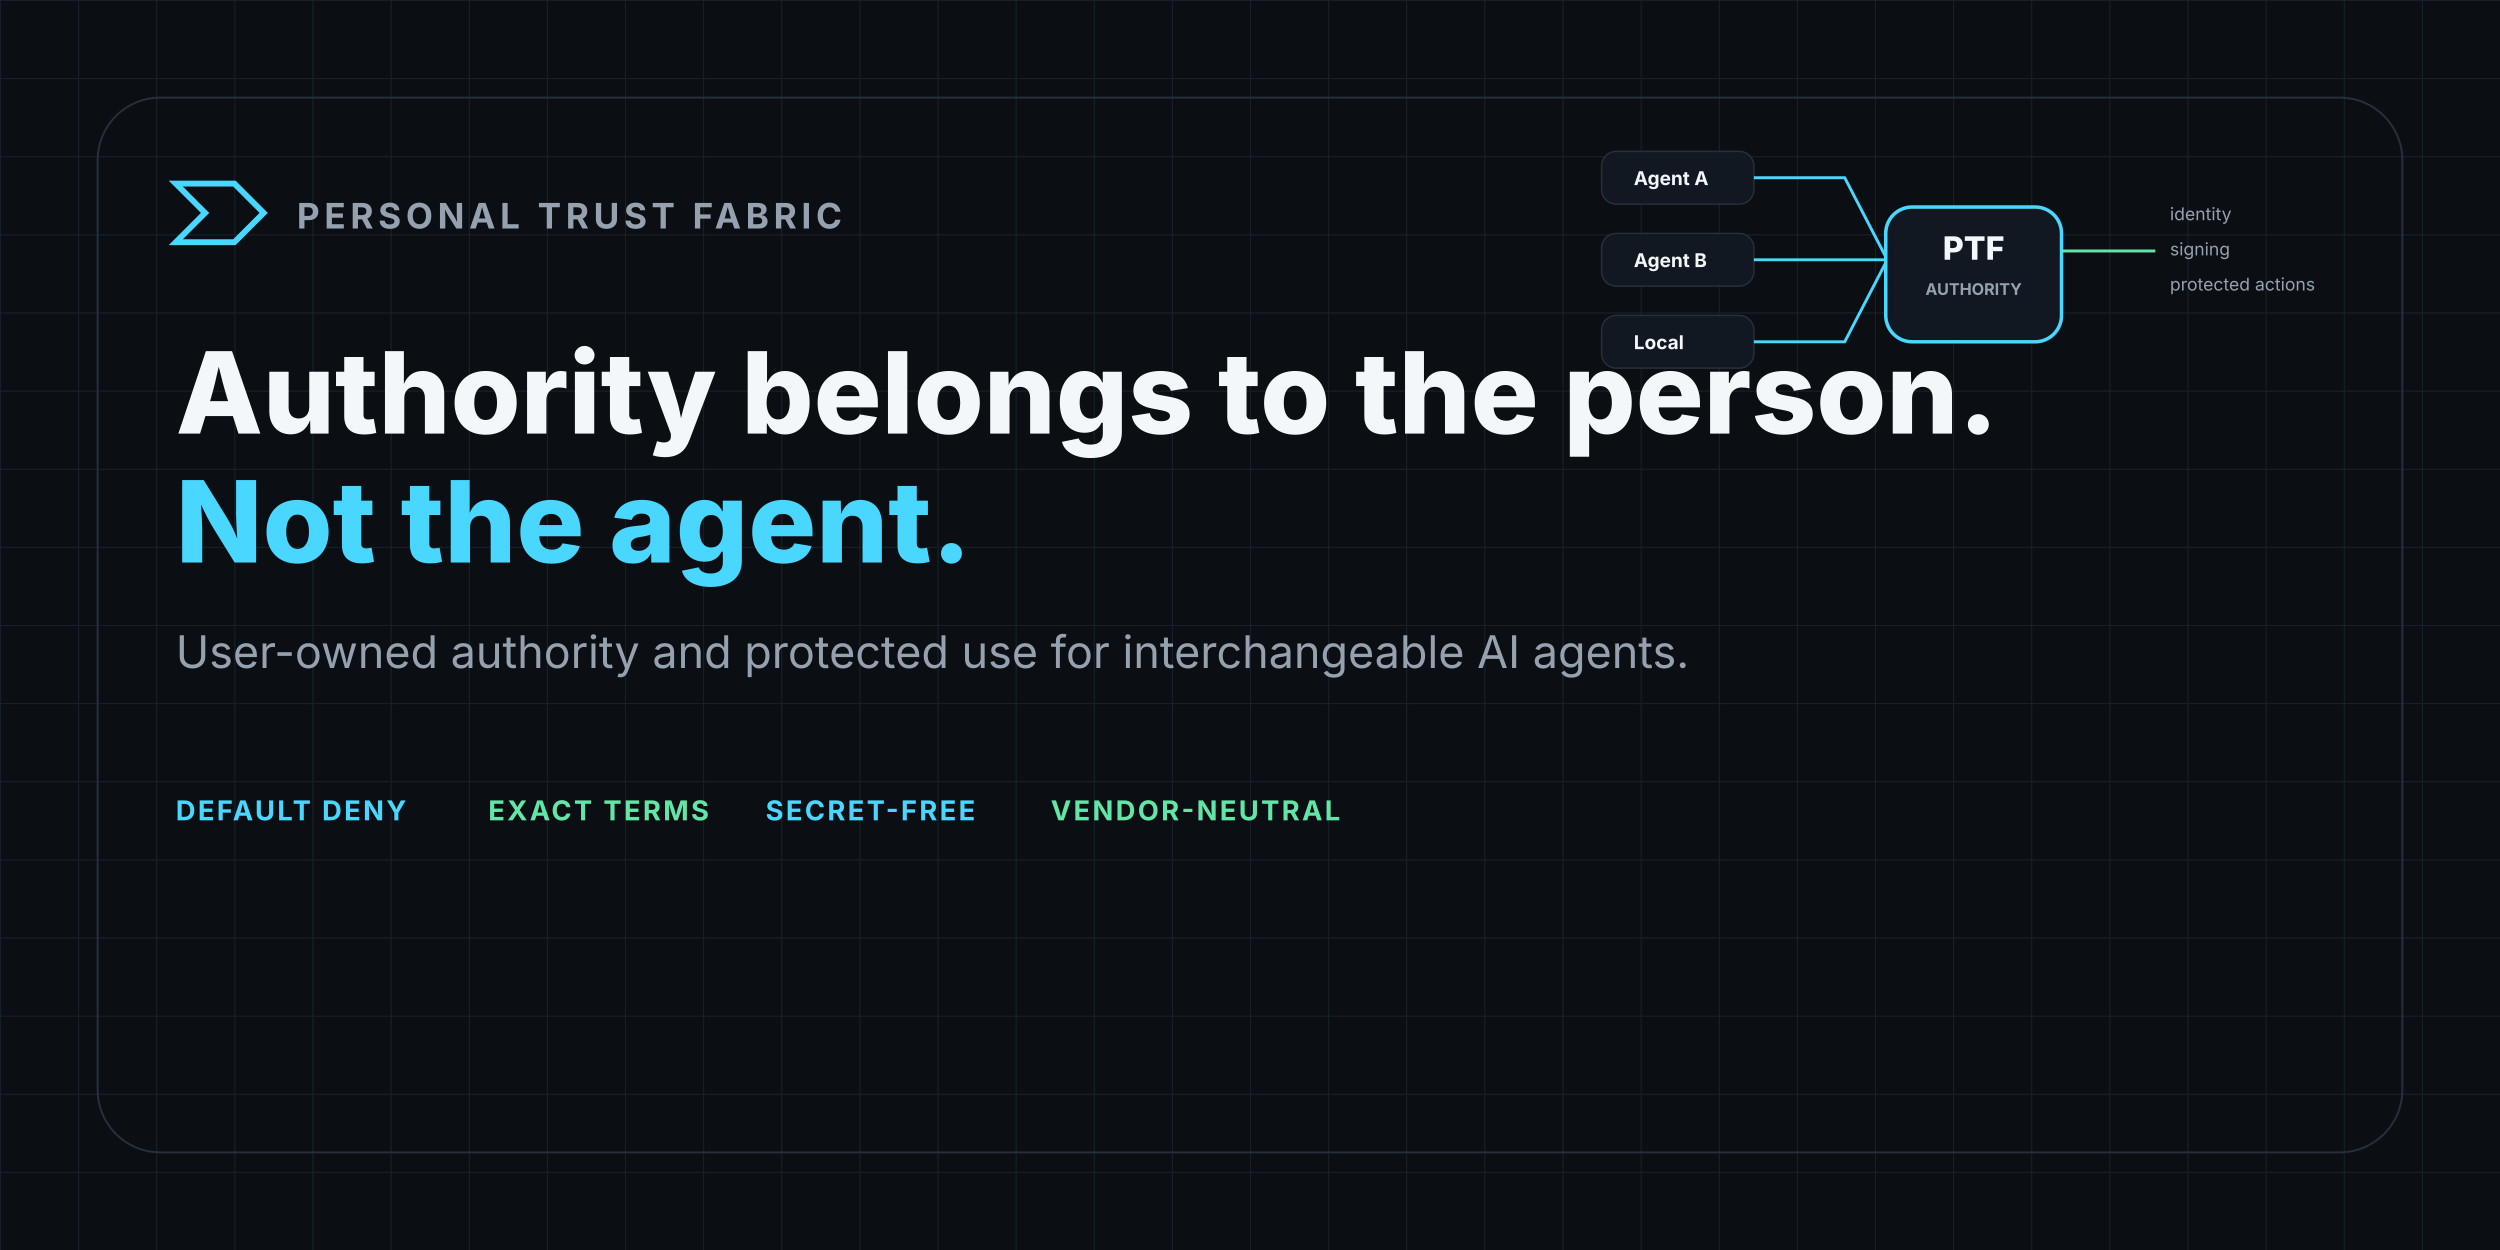
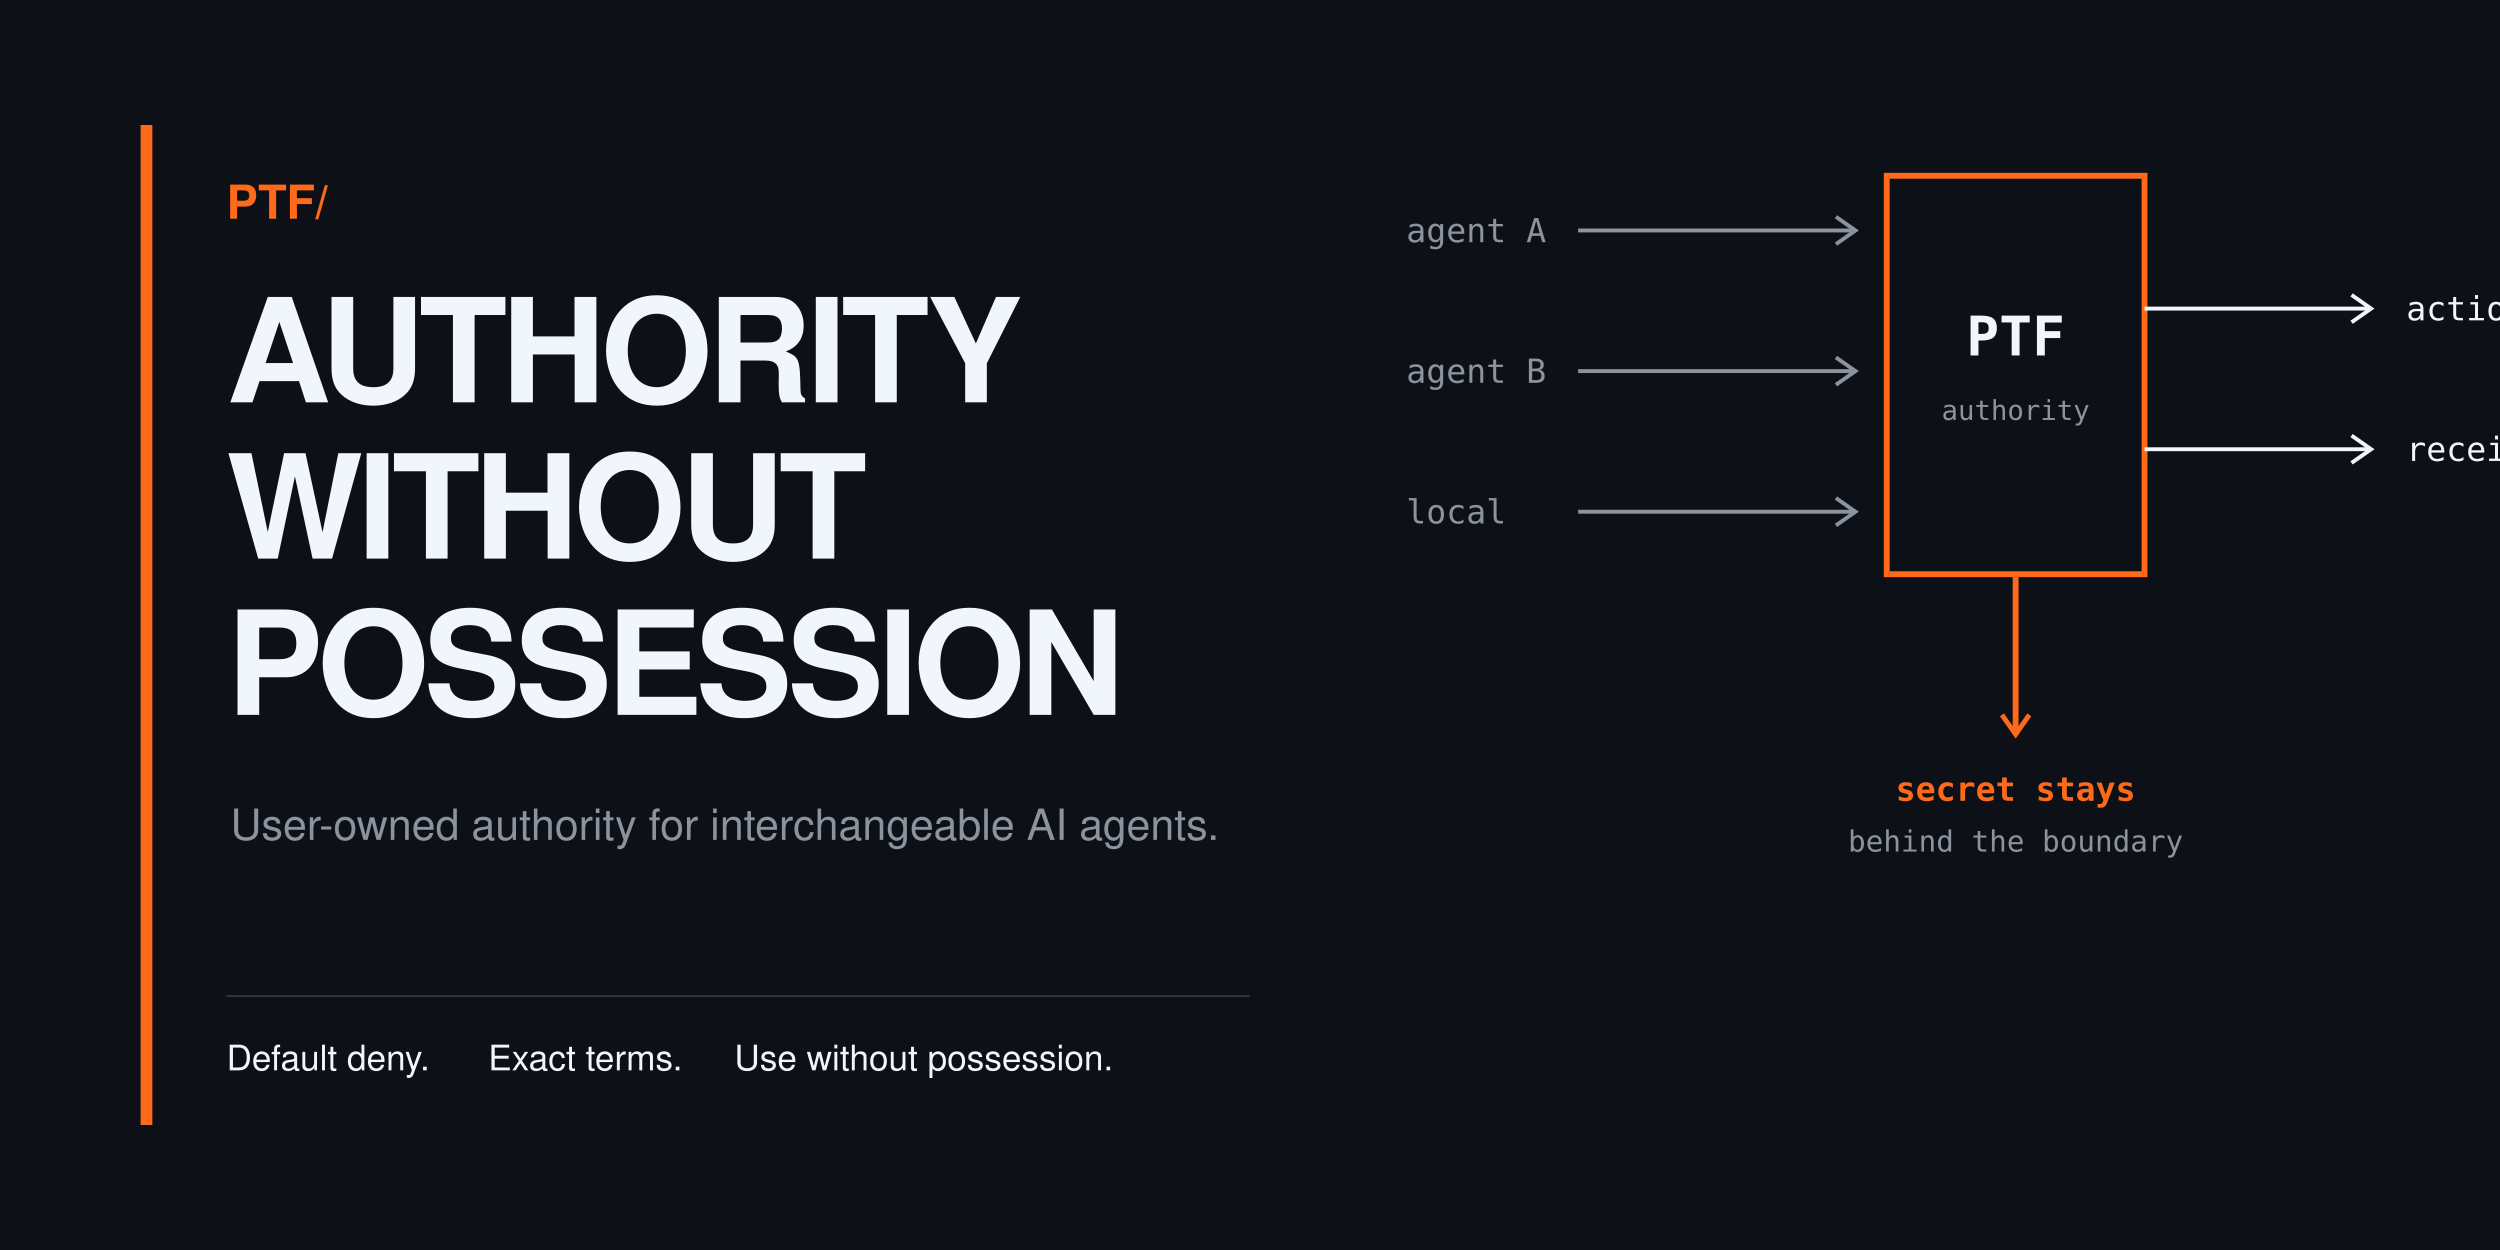
<svg xmlns="http://www.w3.org/2000/svg" viewBox="0 0 1280 640" role="img" aria-labelledby="title desc">
-   <defs>
-     <linearGradient id="accent" x1="90" y1="80" x2="1160" y2="560">
-       <stop stop-color="#49D7FF" />
-       <stop offset="1" stop-color="#62E6A7" />
-     </linearGradient>
-     <pattern id="grid" width="40" height="40" patternUnits="userSpaceOnUse">
-       <path d="M40 0H0V40" fill="none" stroke="#17212B" stroke-width="1" />
-     </pattern>
-   </defs>
-   <rect width="1280" height="640" fill="#0B0F14" />
-   <rect width="1280" height="640" fill="url(#grid)" />
-   <rect x="50" y="50" width="1180" height="540" rx="32" fill="none" stroke="#25303C" />
-   <g font-family="-apple-system,BlinkMacSystemFont,'Segoe UI',sans-serif">
-     <g transform="translate(90 94)">
-       <path d="M0 0h30l15 15-15 15H0L15 15 0 0z" fill="none" stroke="url(#accent)" stroke-width="3" />
-       <text x="62" y="23" fill="#95A1AF" font-size="18" font-weight="700" letter-spacing="2.4">PERSONAL TRUST FABRIC</text>
-       <text x="0" y="128" fill="#F4F7FA" font-size="58" font-weight="760">Authority belongs to the person.</text>
-       <text x="0" y="194" fill="url(#accent)" font-size="58" font-weight="760">Not the agent.</text>
-       <text x="0" y="248" fill="#95A1AF" font-size="23">User-owned authority and protected use for interchangeable AI agents.</text>
-     </g>
-     <g transform="translate(90 420)">
-       <text fill="#49D7FF" font-size="14" font-weight="750" letter-spacing="1.2">DEFAULT DENY</text>
-       <text x="160" fill="#62E6A7" font-size="14" font-weight="750" letter-spacing="1.2">EXACT TERMS</text>
-       <text x="302" fill="#49D7FF" font-size="14" font-weight="750" letter-spacing="1.2">SECRET-FREE</text>
-       <text x="448" fill="#62E6A7" font-size="14" font-weight="750" letter-spacing="1.2">VENDOR-NEUTRAL</text>
-     </g>
-     <g transform="translate(820 160) scale(.75)">
-       <g fill="#111821" stroke="#25303C">
-         <rect x="0" y="-110" width="104" height="36" rx="10" />
-         <rect x="0" y="-54" width="104" height="36" rx="10" />
-         <rect x="0" y="2" width="104" height="36" rx="10" />
-       </g>
-       <g fill="#F4F7FA" font-size="13" font-weight="650">
-         <text x="22" y="-87">Agent A</text>
-         <text x="22" y="-31">Agent B</text>
-         <text x="22" y="25">Local</text>
-       </g>
-       <path d="M104-92h62l28 54M104-36h90M104 20h62l28-54" fill="none" stroke="#49D7FF" stroke-width="2" />
-       <rect x="194" y="-72" width="120" height="92" rx="18" fill="#111821" stroke="url(#accent)" stroke-width="2.4" />
-       <text x="254" y="-36" text-anchor="middle" fill="#F4F7FA" font-size="22" font-weight="760">PTF</text>
-       <text x="254" y="-12" text-anchor="middle" fill="#95A1AF" font-size="11" font-weight="650">AUTHORITY</text>
-       <path d="M314-42h64" stroke="#62E6A7" stroke-width="2" />
-       <text x="388" y="-63" fill="#95A1AF" font-size="12">identity</text>
-       <text x="388" y="-39" fill="#95A1AF" font-size="12">signing</text>
-       <text x="388" y="-15" fill="#95A1AF" font-size="12">protected actions</text>
-     </g>
+   <rect width="1280" height="640" fill="#0D1117" />
+   <rect x="72" y="64" width="6" height="512" fill="#FF6A1A" />
+   <g font-family="-apple-system,BlinkMacSystemFont,'Segoe UI',Helvetica,Arial,sans-serif">
+     <text x="116" y="112" fill="#FF6A1A" font-size="24" font-weight="700">PTF/</text>
+     <text x="116" y="206" fill="#F0F6FC" font-size="74" font-weight="760" letter-spacing="-2.8">AUTHORITY</text>
+     <text x="116" y="286" fill="#F0F6FC" font-size="74" font-weight="760" letter-spacing="-2.8">WITHOUT</text>
+     <text x="116" y="366" fill="#F0F6FC" font-size="74" font-weight="760" letter-spacing="-2.8">POSSESSION</text>
+     <text x="118" y="430" fill="#8B949E" font-size="22">User-owned authority for interchangeable AI agents.</text>
+   </g>
+   <g transform="translate(720 124)" font-family="ui-monospace,SFMono-Regular,Menlo,Consolas,monospace">
+     <text x="0" y="0" fill="#8B949E" font-size="17">agent A</text>
+     <text x="0" y="72" fill="#8B949E" font-size="17">agent B</text>
+     <text x="0" y="144" fill="#8B949E" font-size="17">local</text>
+     <path d="M88 -6 H230" stroke="#8B949E" stroke-width="2" />
+     <path d="M88 66 H230" stroke="#8B949E" stroke-width="2" />
+     <path d="M88 138 H230" stroke="#8B949E" stroke-width="2" />
+     <path d="M220 -13 L230 -6 L220 1" fill="none" stroke="#8B949E" stroke-width="2" />
+     <path d="M220 59 L230 66 L220 73" fill="none" stroke="#8B949E" stroke-width="2" />
+     <path d="M220 131 L230 138 L220 145" fill="none" stroke="#8B949E" stroke-width="2" />
+     <rect x="246" y="-34" width="132" height="204" fill="none" stroke="#FF6A1A" stroke-width="3" />
+     <text x="312" y="58" text-anchor="middle" fill="#F0F6FC" font-size="28" font-weight="700">PTF</text>
+     <text x="312" y="91" text-anchor="middle" fill="#8B949E" font-size="14">authority</text>
+     <path d="M378 34 H494" stroke="#F0F6FC" stroke-width="2" />
+     <path d="M484 27 L494 34 L484 41" fill="none" stroke="#F0F6FC" stroke-width="2" />
+     <text x="512" y="40" fill="#F0F6FC" font-size="17">action</text>
+     <path d="M378 106 H494" stroke="#F0F6FC" stroke-width="2" />
+     <path d="M484 99 L494 106 L484 113" fill="none" stroke="#F0F6FC" stroke-width="2" />
+     <text x="512" y="112" fill="#F0F6FC" font-size="17">receipt</text>
+     <path d="M312 170 V252" stroke="#FF6A1A" stroke-width="3" />
+     <path d="M305 242 L312 252 L319 242" fill="none" stroke="#FF6A1A" stroke-width="2.5" />
+     <text x="312" y="286" text-anchor="middle" fill="#FF6A1A" font-size="17" font-weight="700">secret stays</text>
+     <text x="312" y="312" text-anchor="middle" fill="#8B949E" font-size="15">behind the boundary</text>
+   </g>
+   <line x1="116" y1="510" x2="640" y2="510" stroke="#30363D" stroke-width="1" />
+   <g font-family="-apple-system,BlinkMacSystemFont,'Segoe UI',Helvetica,Arial,sans-serif" font-size="18">
+     <text x="116" y="548" fill="#F0F6FC">Default deny.</text>
+     <text x="250" y="548" fill="#F0F6FC">Exact terms.</text>
+     <text x="376" y="548" fill="#F0F6FC">Use without possession.</text>
  </g>
</svg>
